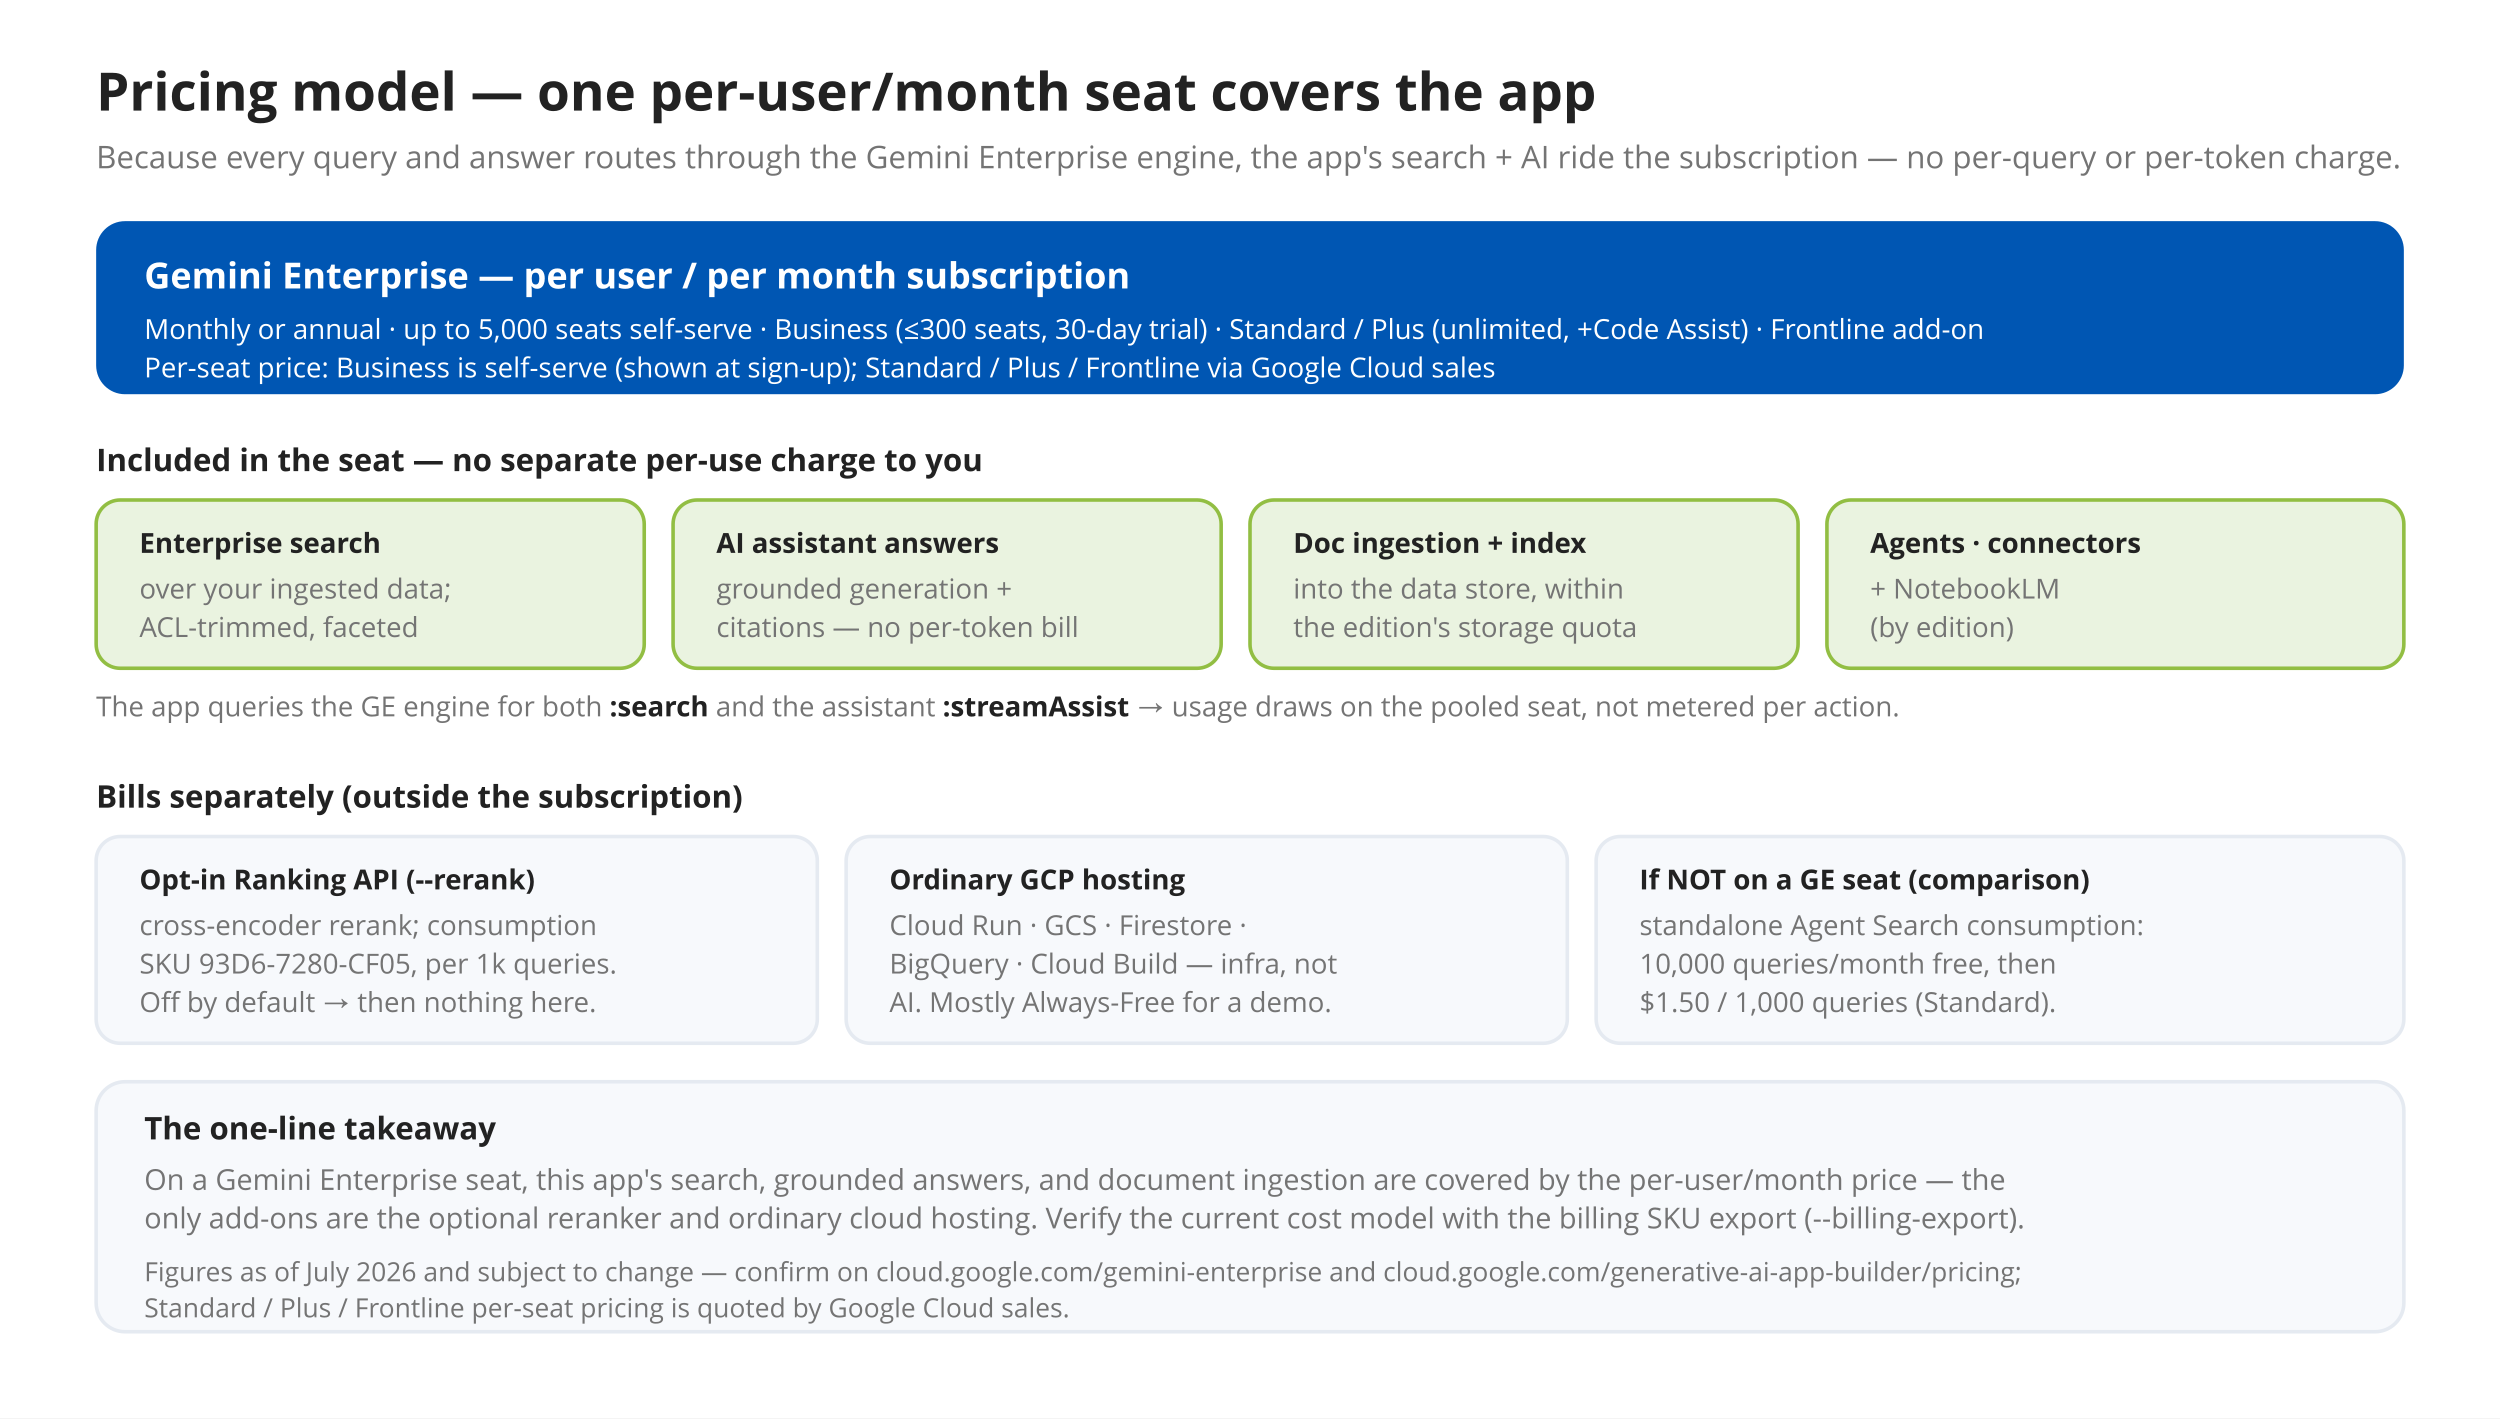
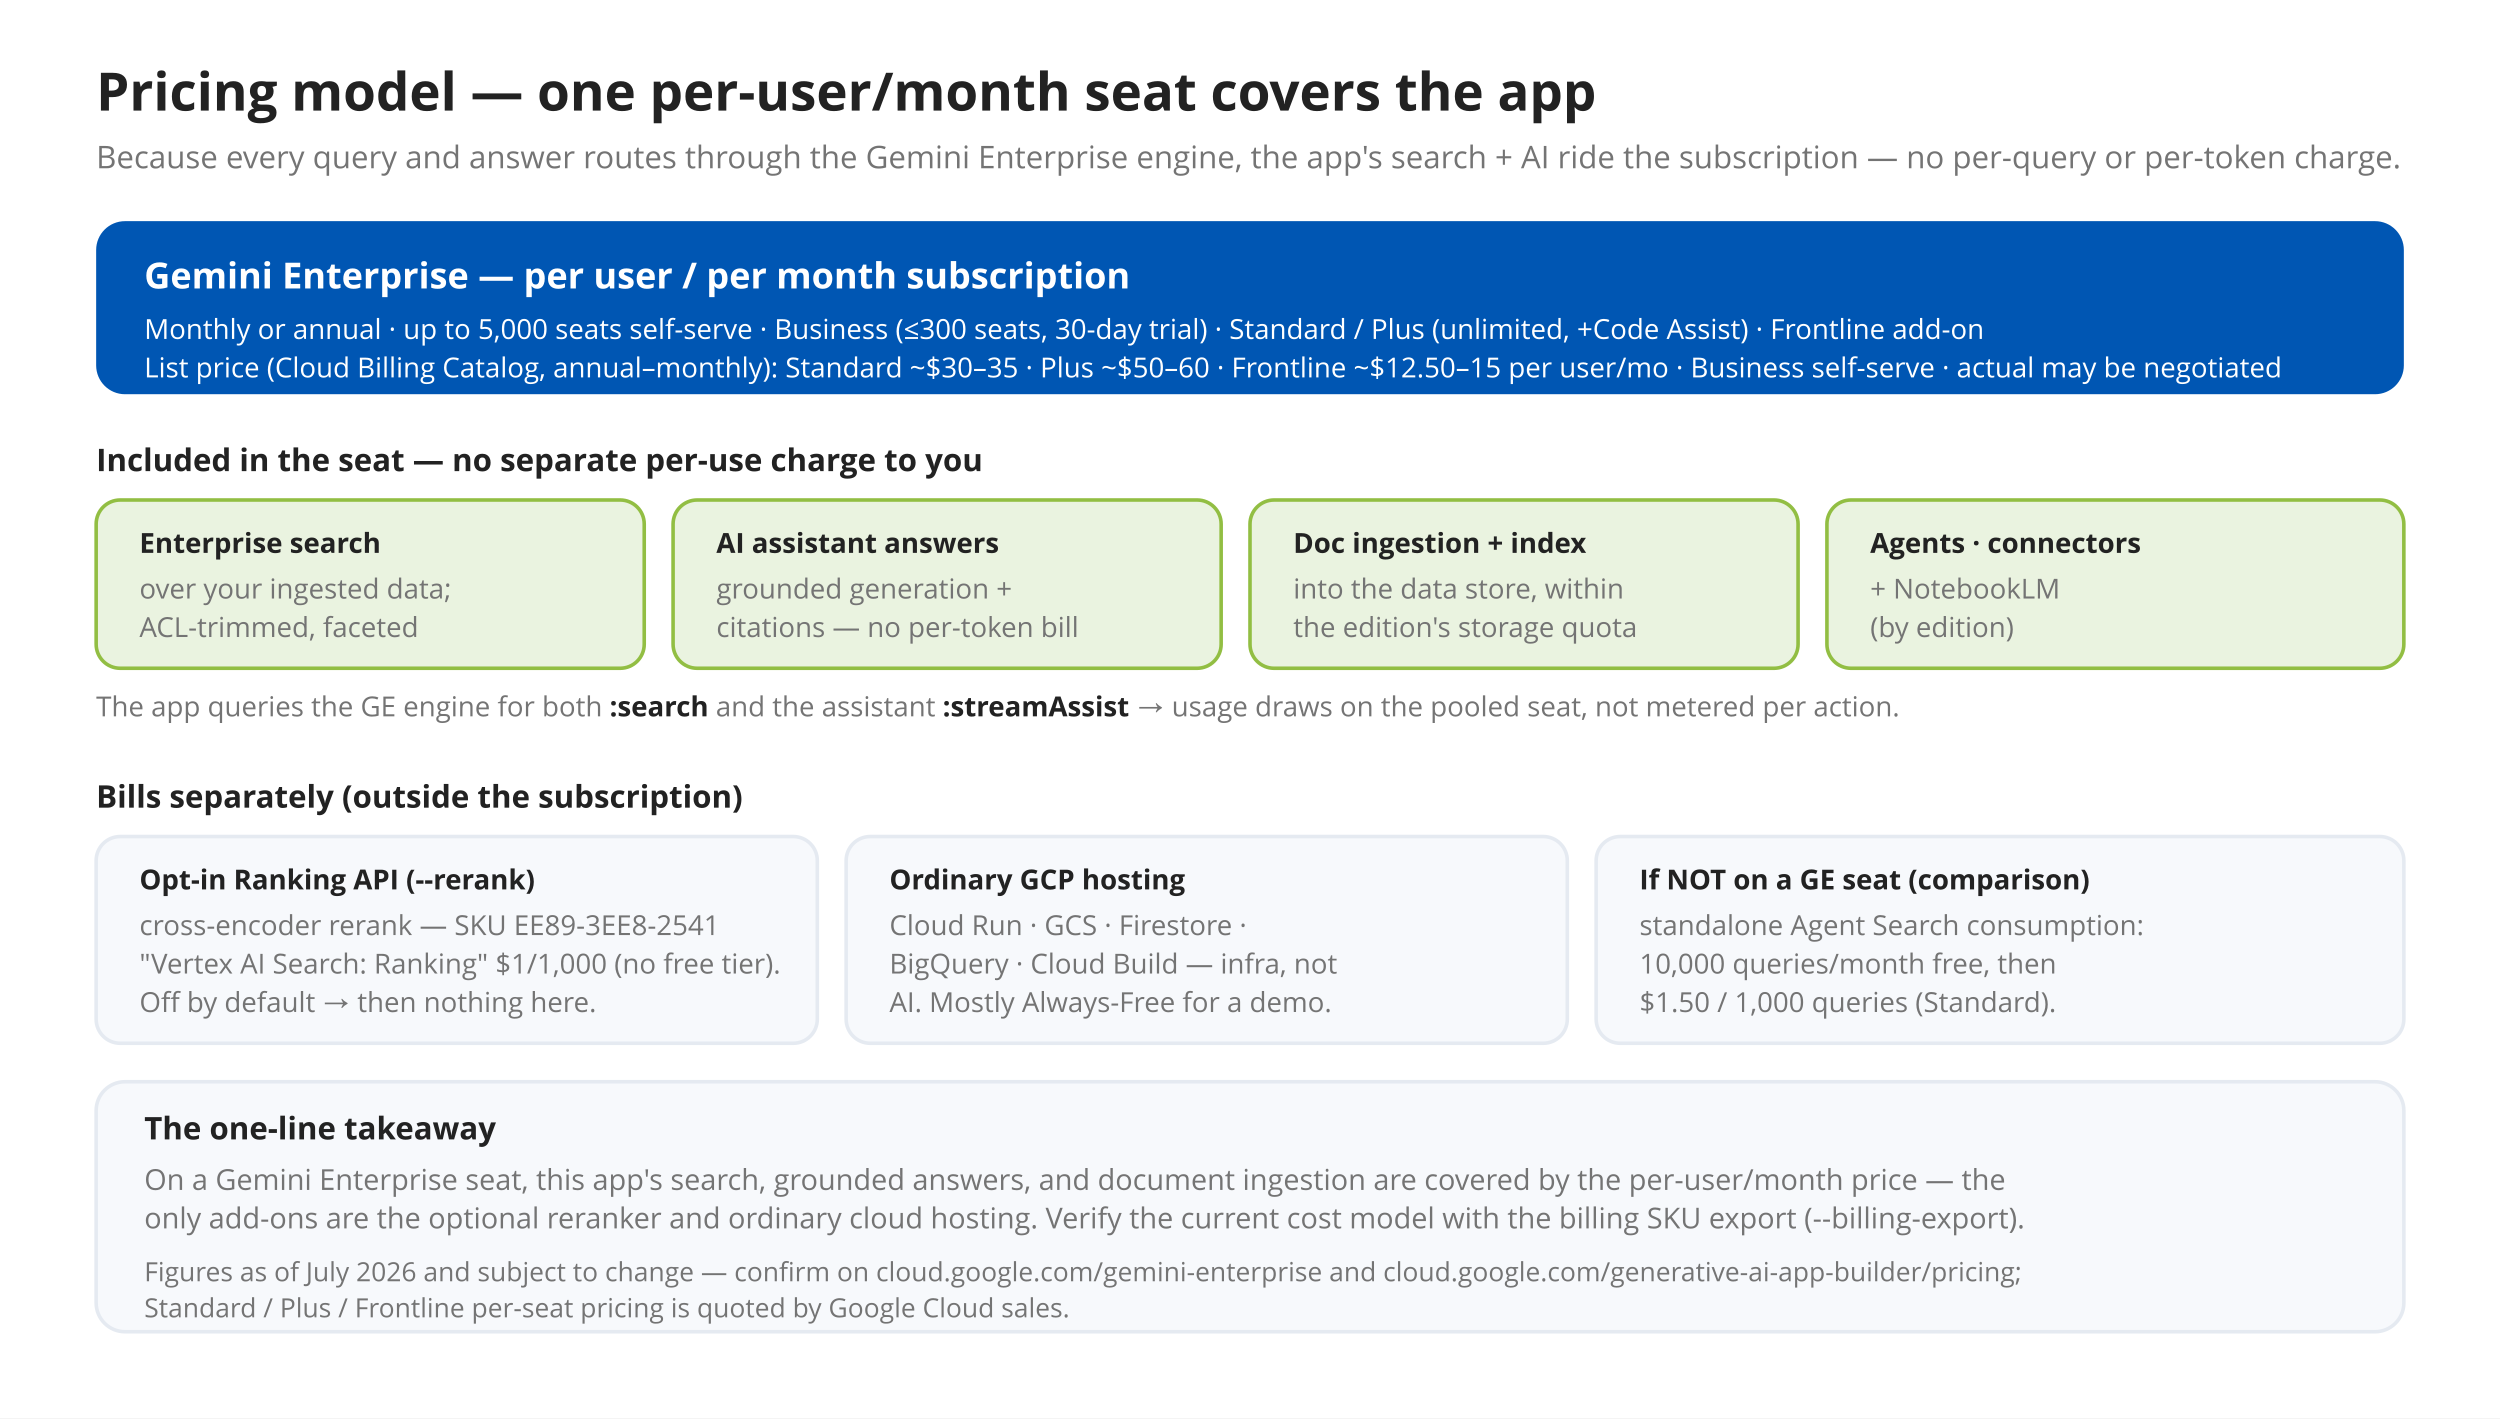
<svg xmlns="http://www.w3.org/2000/svg" viewBox="0 0 1040 590" font-family="'Open Sans',Helvetica,Arial,sans-serif">
  <defs>
    <marker id="arr7" viewBox="0 0 10 10" refX="9" refY="5" markerWidth="7" markerHeight="7" orient="auto-start-reverse">
      <path d="M0 0L10 5L0 10z" fill="#747474" />
    </marker>
    <style>
      .t{fill:#222222}.m{fill:#747474}.w{fill:#ffffff}
      .card{fill:#F7F9FC;stroke:#E5EAF1;stroke-width:1.5}
      .h{font-weight:700}.flow{stroke:#747474;stroke-width:1.6;fill:none}
    </style>
  </defs>
  <rect width="1040" height="590" fill="#ffffff" />
  <text x="40" y="46" font-size="22" class="t h">Pricing model — one per-user/month seat covers the app</text>
  <text x="40" y="70" font-size="13" class="m">Because every query and answer routes through the Gemini Enterprise engine, the app's search + AI ride the subscription — no per-query or per-token charge.</text>
  <rect x="40" y="92" width="960" height="72" rx="12" fill="#0056B3" />
  <text x="60" y="120" font-size="15" class="w h">Gemini Enterprise — per user / per month subscription</text>
  <text x="60" y="141" font-size="11.5" class="w">Monthly or annual · up to 5,000 seats self-serve · Business (≤300 seats, 30-day trial) · Standard / Plus (unlimited, +Code Assist) · Frontline add-on</text>
-   <text x="60" y="157" font-size="11.5" class="w">Per-seat price: Business is self-serve (shown at sign-up); Standard / Plus / Frontline via Google Cloud sales</text>
+   <text x="60" y="157" font-size="11.5" class="w">List price (Cloud Billing Catalog, annual–monthly): Standard ~$30–35 · Plus ~$50–60 · Frontline ~$12.50–15 per user/mo · Business self-serve · actual may be negotiated</text>
  <text x="40" y="196" font-size="13" class="t h">Included in the seat — no separate per-use charge to you</text>
  <g font-size="11.5">
    <rect x="40" y="208" width="228" height="70" rx="10" fill="#EAF3E0" stroke="#92BE43" stroke-width="1.5" />
    <text x="58" y="230" class="t h">Enterprise search</text>
    <text x="58" y="249" class="m">over your ingested data;</text>
    <text x="58" y="265" class="m">ACL-trimmed, faceted</text>
    <rect x="280" y="208" width="228" height="70" rx="10" fill="#EAF3E0" stroke="#92BE43" stroke-width="1.5" />
    <text x="298" y="230" class="t h">AI assistant answers</text>
    <text x="298" y="249" class="m">grounded generation +</text>
    <text x="298" y="265" class="m">citations — no per-token bill</text>
    <rect x="520" y="208" width="228" height="70" rx="10" fill="#EAF3E0" stroke="#92BE43" stroke-width="1.5" />
    <text x="538" y="230" class="t h">Doc ingestion + index</text>
    <text x="538" y="249" class="m">into the data store, within</text>
    <text x="538" y="265" class="m">the edition's storage quota</text>
    <rect x="760" y="208" width="240" height="70" rx="10" fill="#EAF3E0" stroke="#92BE43" stroke-width="1.5" />
    <text x="778" y="230" class="t h">Agents · connectors</text>
    <text x="778" y="249" class="m">+ NotebookLM</text>
    <text x="778" y="265" class="m">(by edition)</text>
  </g>
  <text x="40" y="298" font-size="11.5" class="m">The app queries the GE engine for both <tspan class="t h" font-weight="700">:search</tspan> and the assistant <tspan class="t h" font-weight="700">:streamAssist</tspan> → usage draws on the pooled seat, not metered per action.</text>
  <text x="40" y="336" font-size="13" class="t h">Bills separately (outside the subscription)</text>
  <g font-size="11.5">
    <rect x="40" y="348" width="300" height="86" rx="10" class="card" />
    <text x="58" y="370" class="t h">Opt-in Ranking API (--rerank)</text>
-     <text x="58" y="389" class="m">cross-encoder rerank; consumption</text>
-     <text x="58" y="405" class="m">SKU 93D6-7280-CF05, per 1k queries.</text>
+     <text x="58" y="389" class="m">cross-encoder rerank — SKU EE89-3EE8-2541</text>
+     <text x="58" y="405" class="m">"Vertex AI Search: Ranking" $1/1,000 (no free tier).</text>
    <text x="58" y="421" class="m">Off by default → then nothing here.</text>
    <rect x="352" y="348" width="300" height="86" rx="10" class="card" />
    <text x="370" y="370" class="t h">Ordinary GCP hosting</text>
    <text x="370" y="389" class="m">Cloud Run · GCS · Firestore ·</text>
    <text x="370" y="405" class="m">BigQuery · Cloud Build — infra, not</text>
    <text x="370" y="421" class="m">AI. Mostly Always-Free for a demo.</text>
    <rect x="664" y="348" width="336" height="86" rx="10" class="card" />
    <text x="682" y="370" class="t h">If NOT on a GE seat (comparison)</text>
    <text x="682" y="389" class="m">standalone Agent Search consumption:</text>
    <text x="682" y="405" class="m">10,000 queries/month free, then</text>
    <text x="682" y="421" class="m">$1.50 / 1,000 queries (Standard).</text>
  </g>
  <rect x="40" y="450" width="960" height="104" rx="12" fill="#F7F9FC" stroke="#E5EAF1" stroke-width="1.5" />
  <text x="60" y="474" font-size="13" class="t h">The one-line takeaway</text>
  <text x="60" y="495" font-size="12" class="m">On a Gemini Enterprise seat, this app's search, grounded answers, and document ingestion are covered by the per-user/month price — the</text>
  <text x="60" y="511" font-size="12" class="m">only add-ons are the optional reranker and ordinary cloud hosting. Verify the current cost model with the billing SKU export (--billing-export).</text>
  <text x="60" y="533" font-size="11" class="m">Figures as of July 2026 and subject to change — confirm on cloud.google.com/gemini-enterprise and cloud.google.com/generative-ai-app-builder/pricing;</text>
  <text x="60" y="548" font-size="11" class="m">Standard / Plus / Frontline per-seat pricing is quoted by Google Cloud sales.</text>
</svg>
